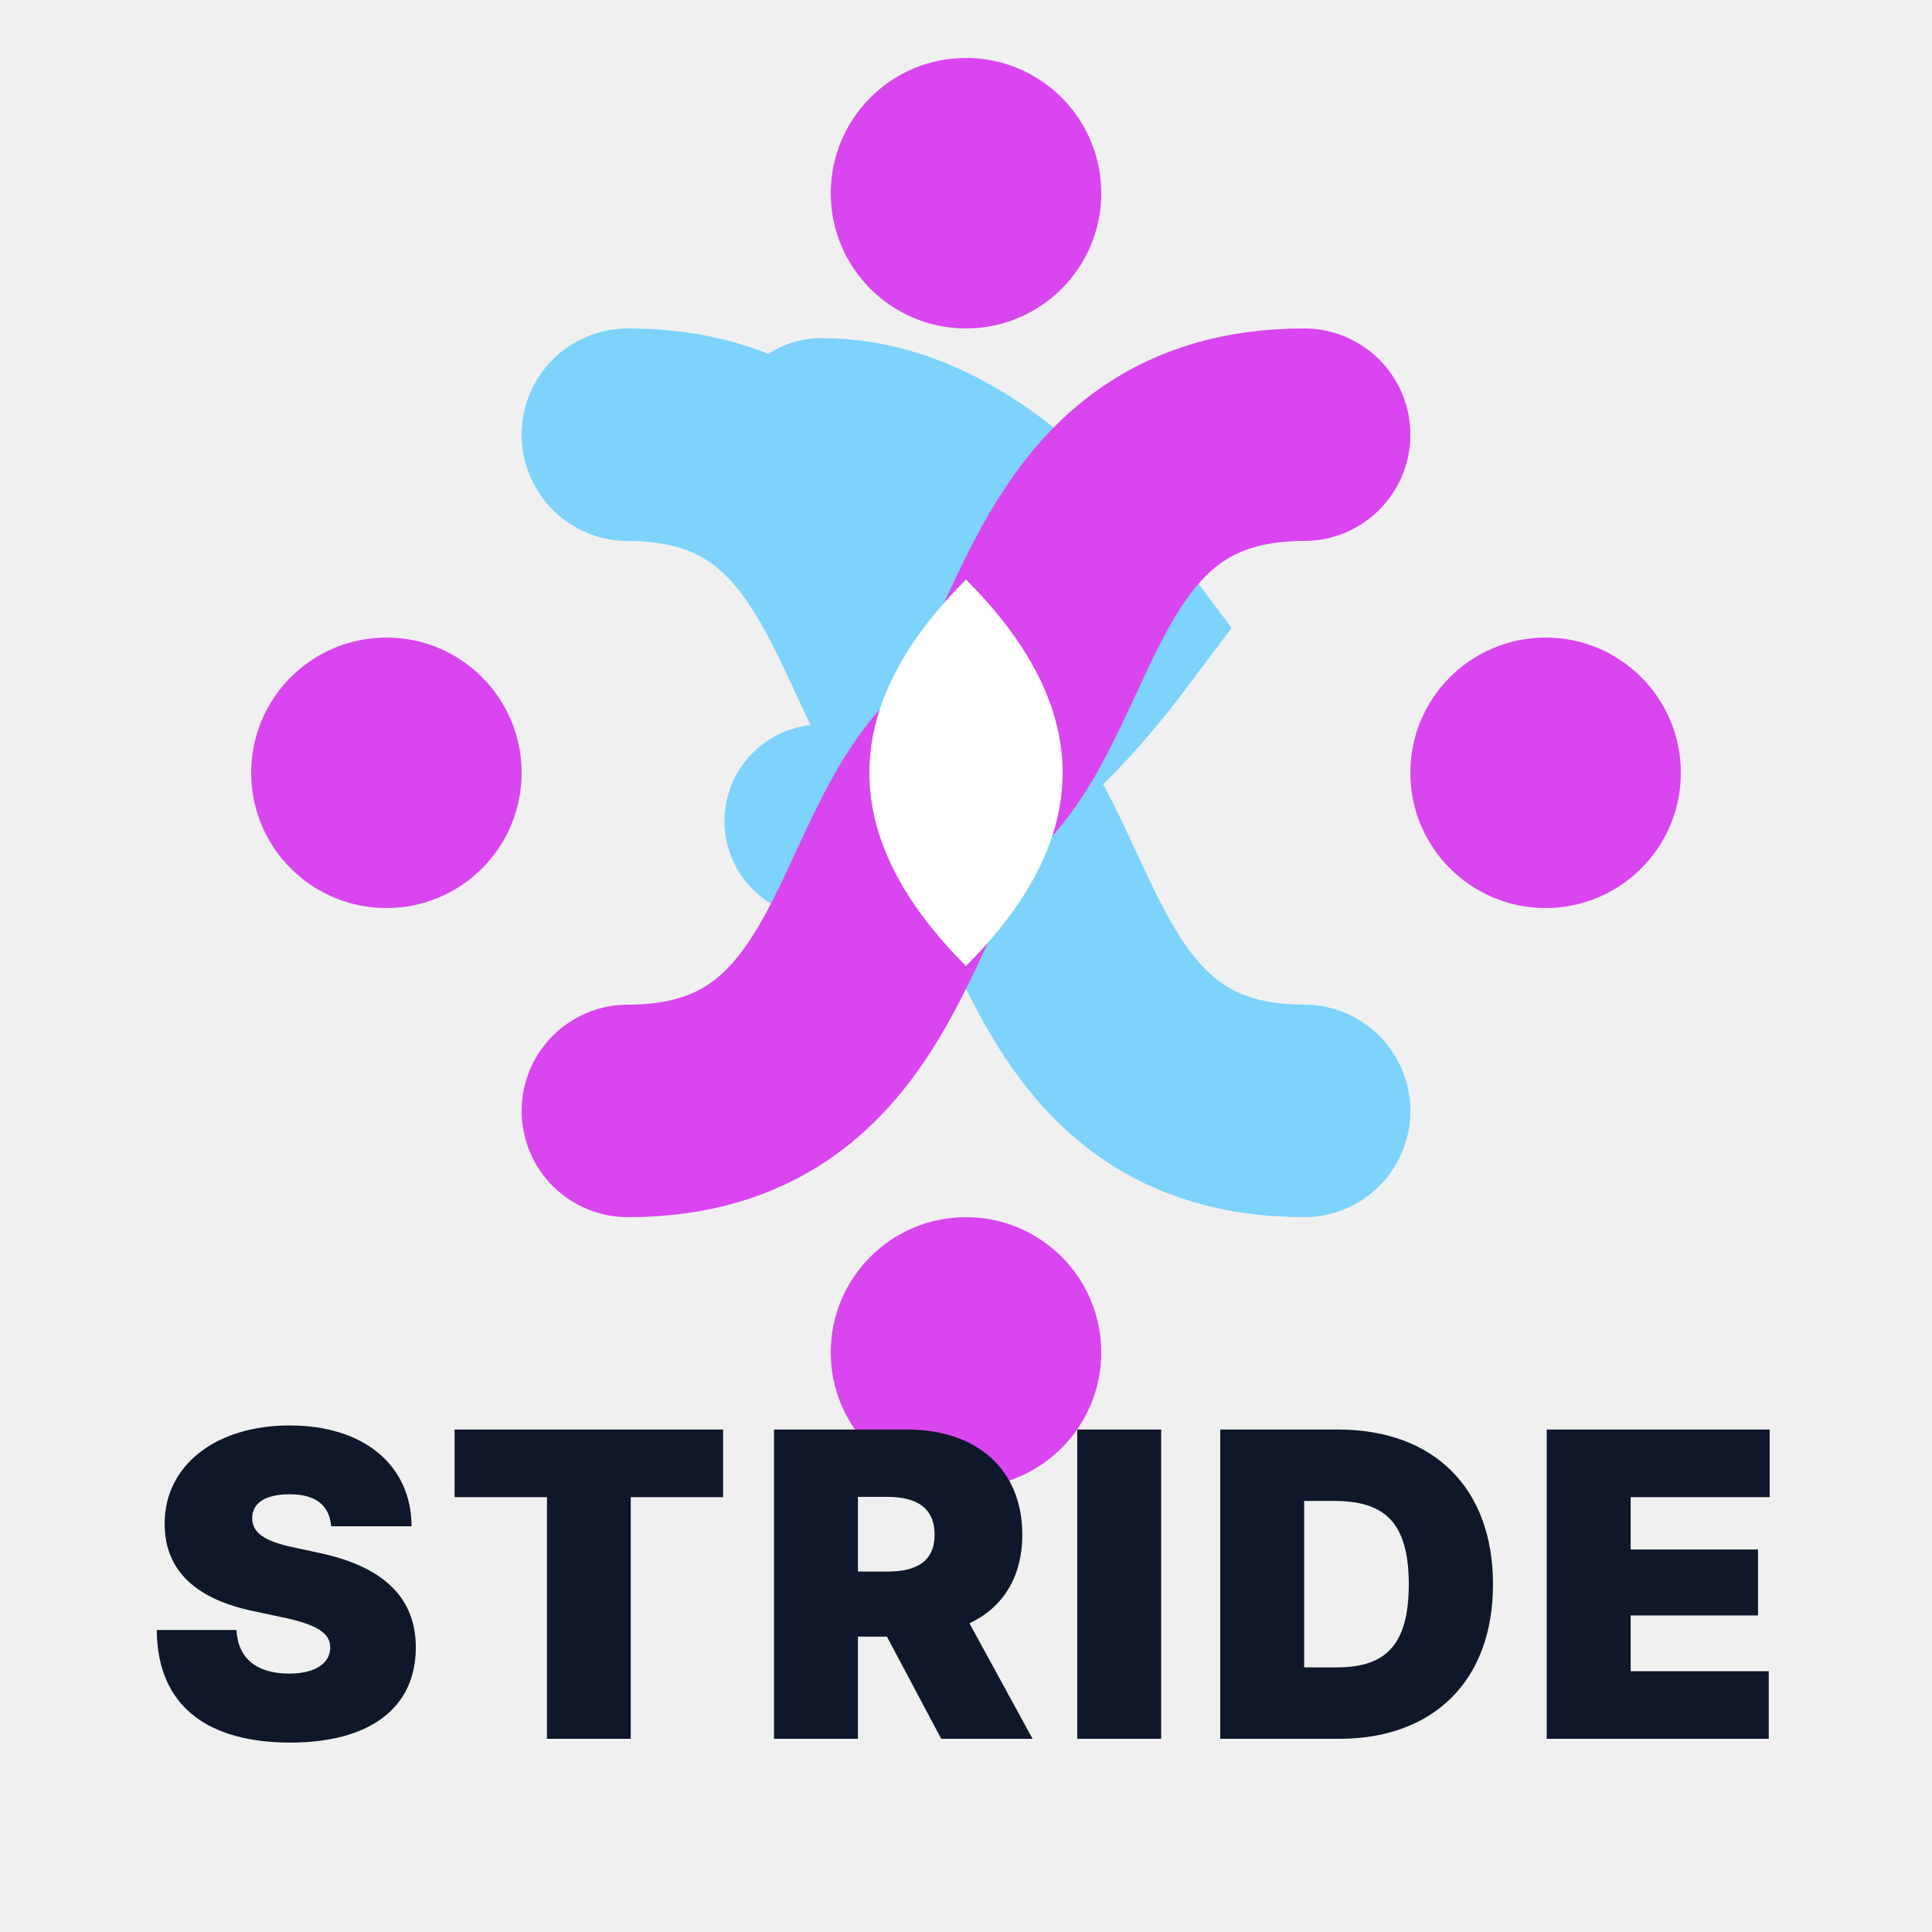
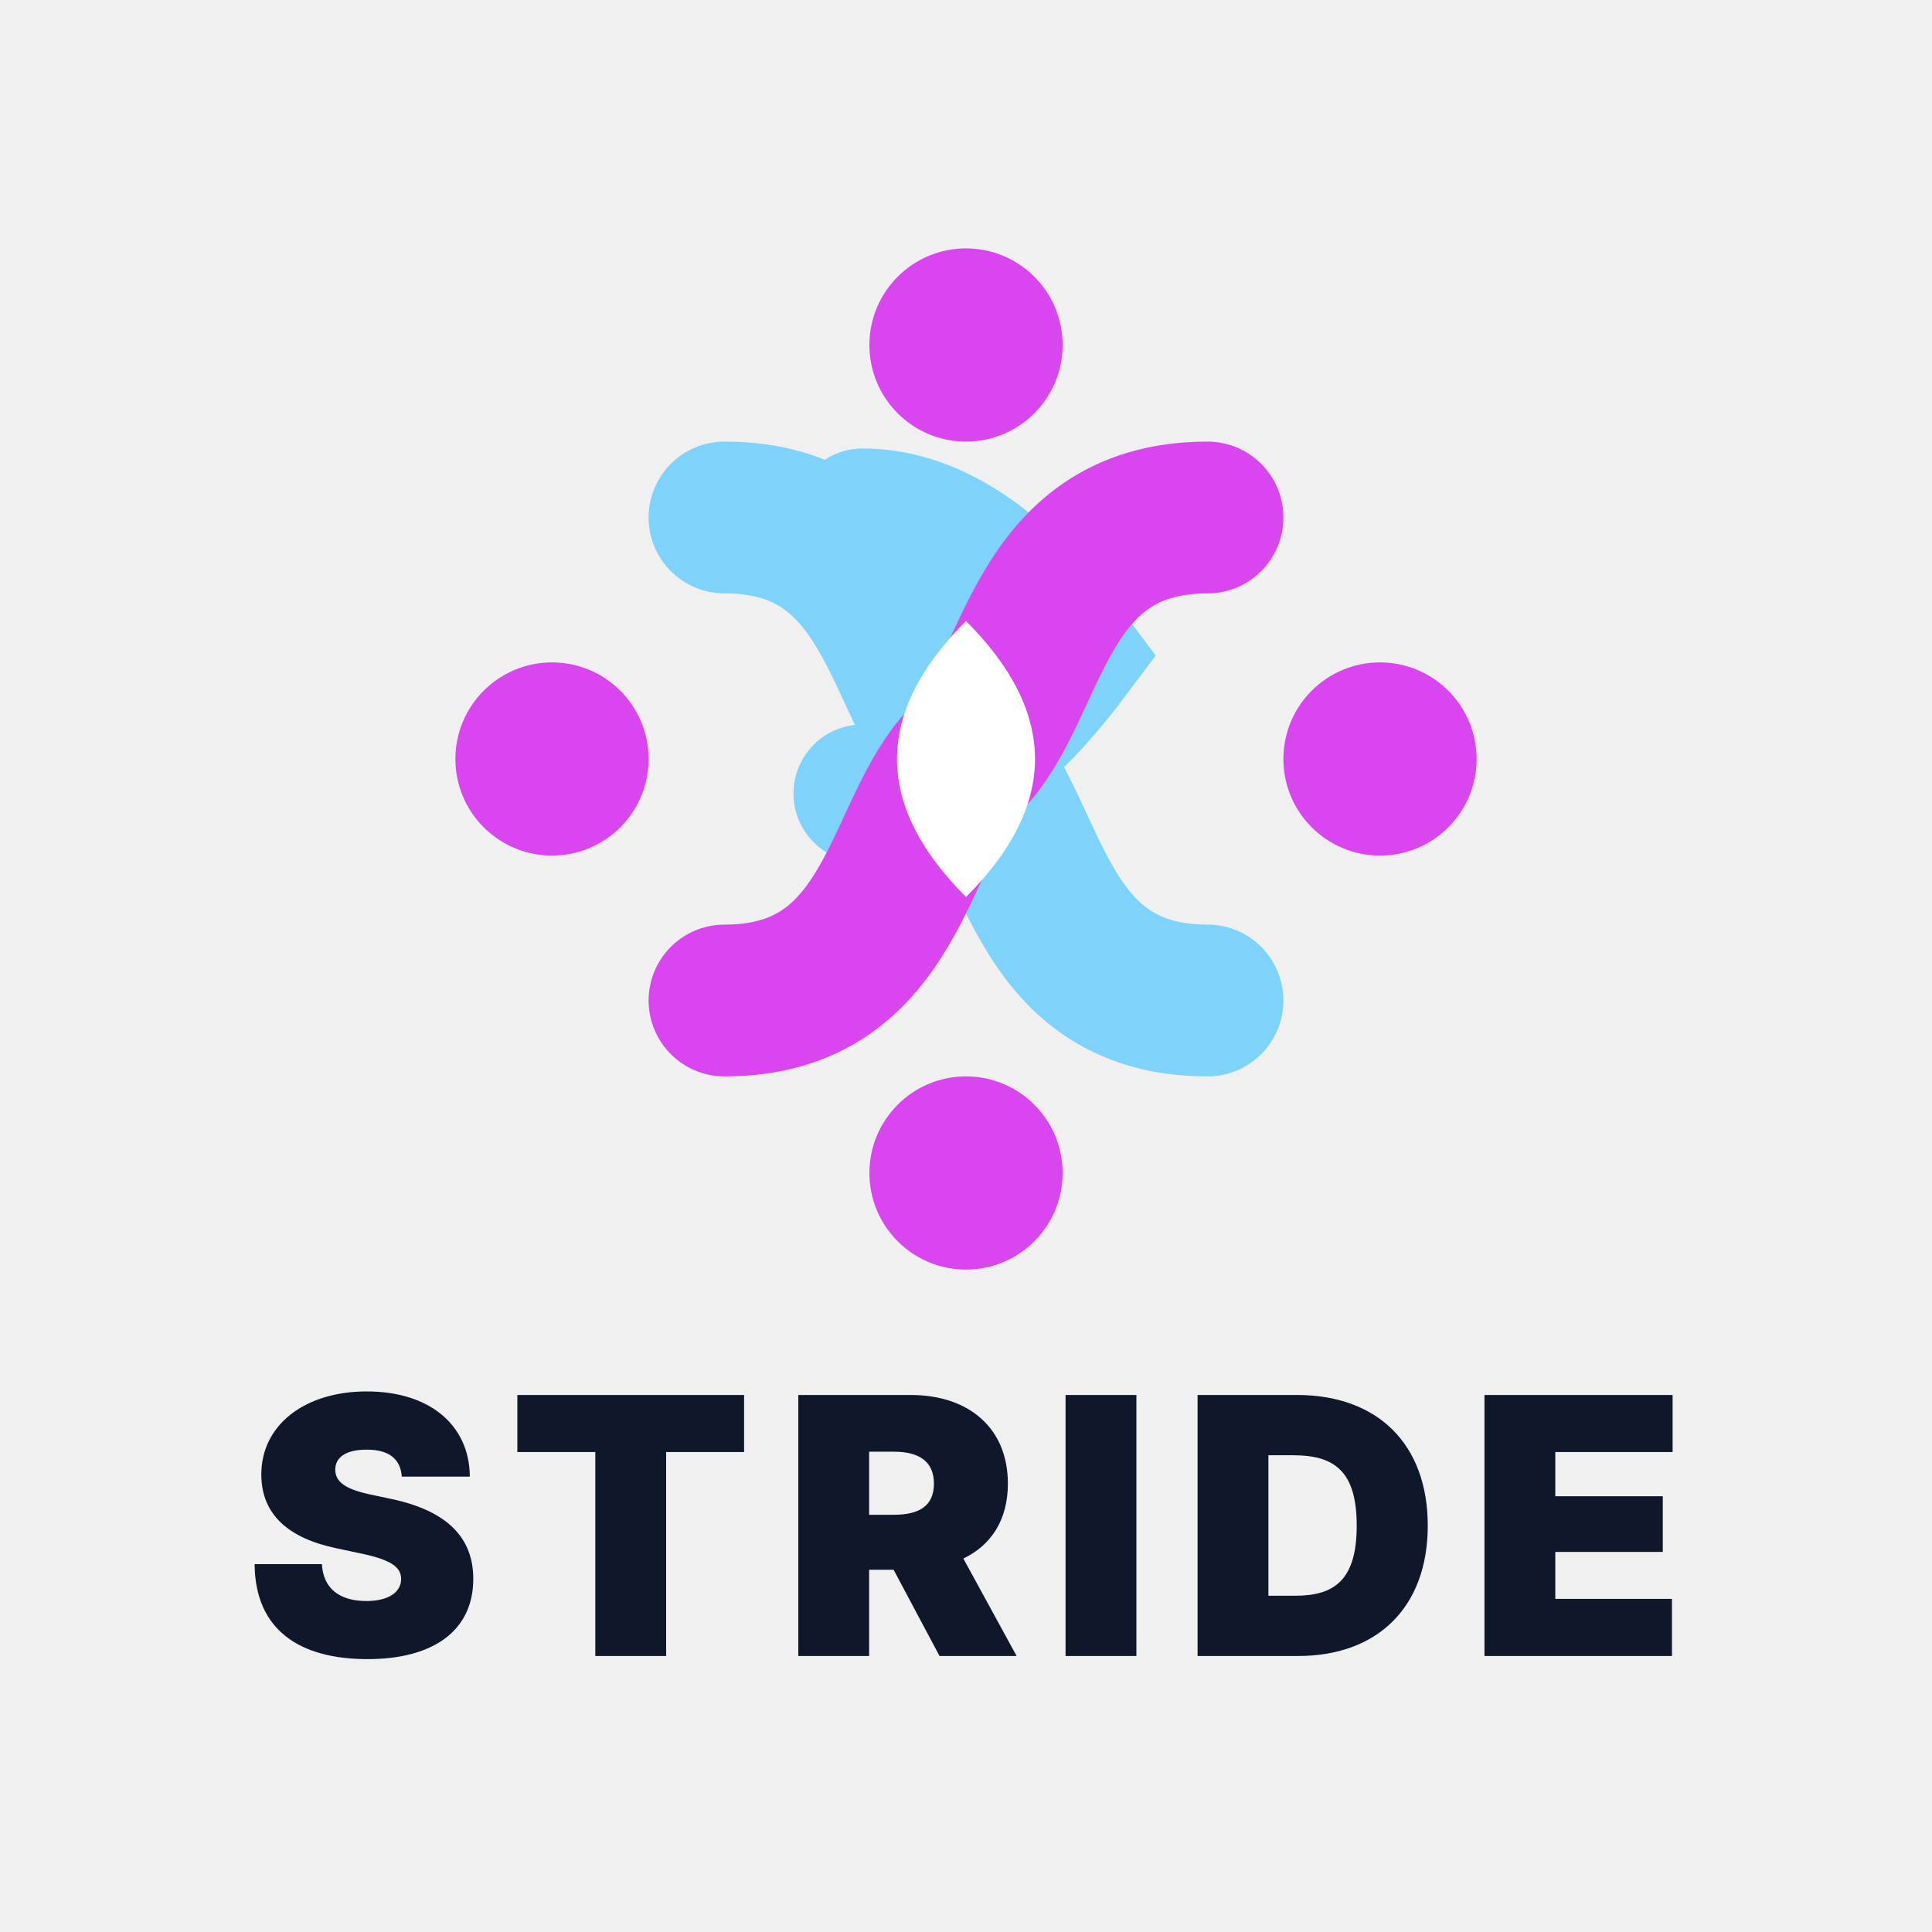
- <svg xmlns="http://www.w3.org/2000/svg" width="200" height="200" viewBox="0 0 200 200" fill="none">
-   <g transform="translate(100, 80)">
+ <svg xmlns="http://www.w3.org/2000/svg" width="280" height="280" viewBox="0 0 280 280" fill="none">
+   <style>
+     @media (prefers-color-scheme: dark) {
+       .logo-text { fill: #f8fafc; }
+     }
+   </style>
+   <g transform="translate(140, 110)">
    <circle cx="0" cy="-60" r="14" fill="#d946ef" />
    <circle cx="0" cy="60" r="14" fill="#d946ef" />
    <circle cx="-60" cy="0" r="14" fill="#d946ef" />
    <circle cx="60" cy="0" r="14" fill="#d946ef" />
    <path d="M -15 -35 Q 0 -35 15 -15 Q 0 5 -15 5" fill="none" stroke="#7dd3fc" stroke-width="20" stroke-linecap="round" />
    <path d="M -35 -35 C -10 -35, -10 -10, 0 0 C 10 10, 10 35, 35 35" fill="none" stroke="#7dd3fc" stroke-width="22" stroke-linecap="round" />
    <path d="M -35 35 C -10 35, -10 10, 0 0 C 10 -10, 10 -35, 35 -35" fill="none" stroke="#d946ef" stroke-width="22" stroke-linecap="round" />
    <path d="M 0 -20 Q 20 0 0 20 Q -20 0 0 -20 Z" fill="white" />
  </g>
-   <text x="100" y="180" font-family="system-ui, -apple-system, sans-serif" font-size="44" font-weight="900" fill="#0f172a" text-anchor="middle" letter-spacing="2">STRIDE</text>
+   <text class="logo-text" x="140" y="240" font-family="Space Grotesk, system-ui, -apple-system, sans-serif" font-size="52" font-weight="900" fill="#0f172a" text-anchor="middle" letter-spacing="4">STRIDE</text>
</svg>
